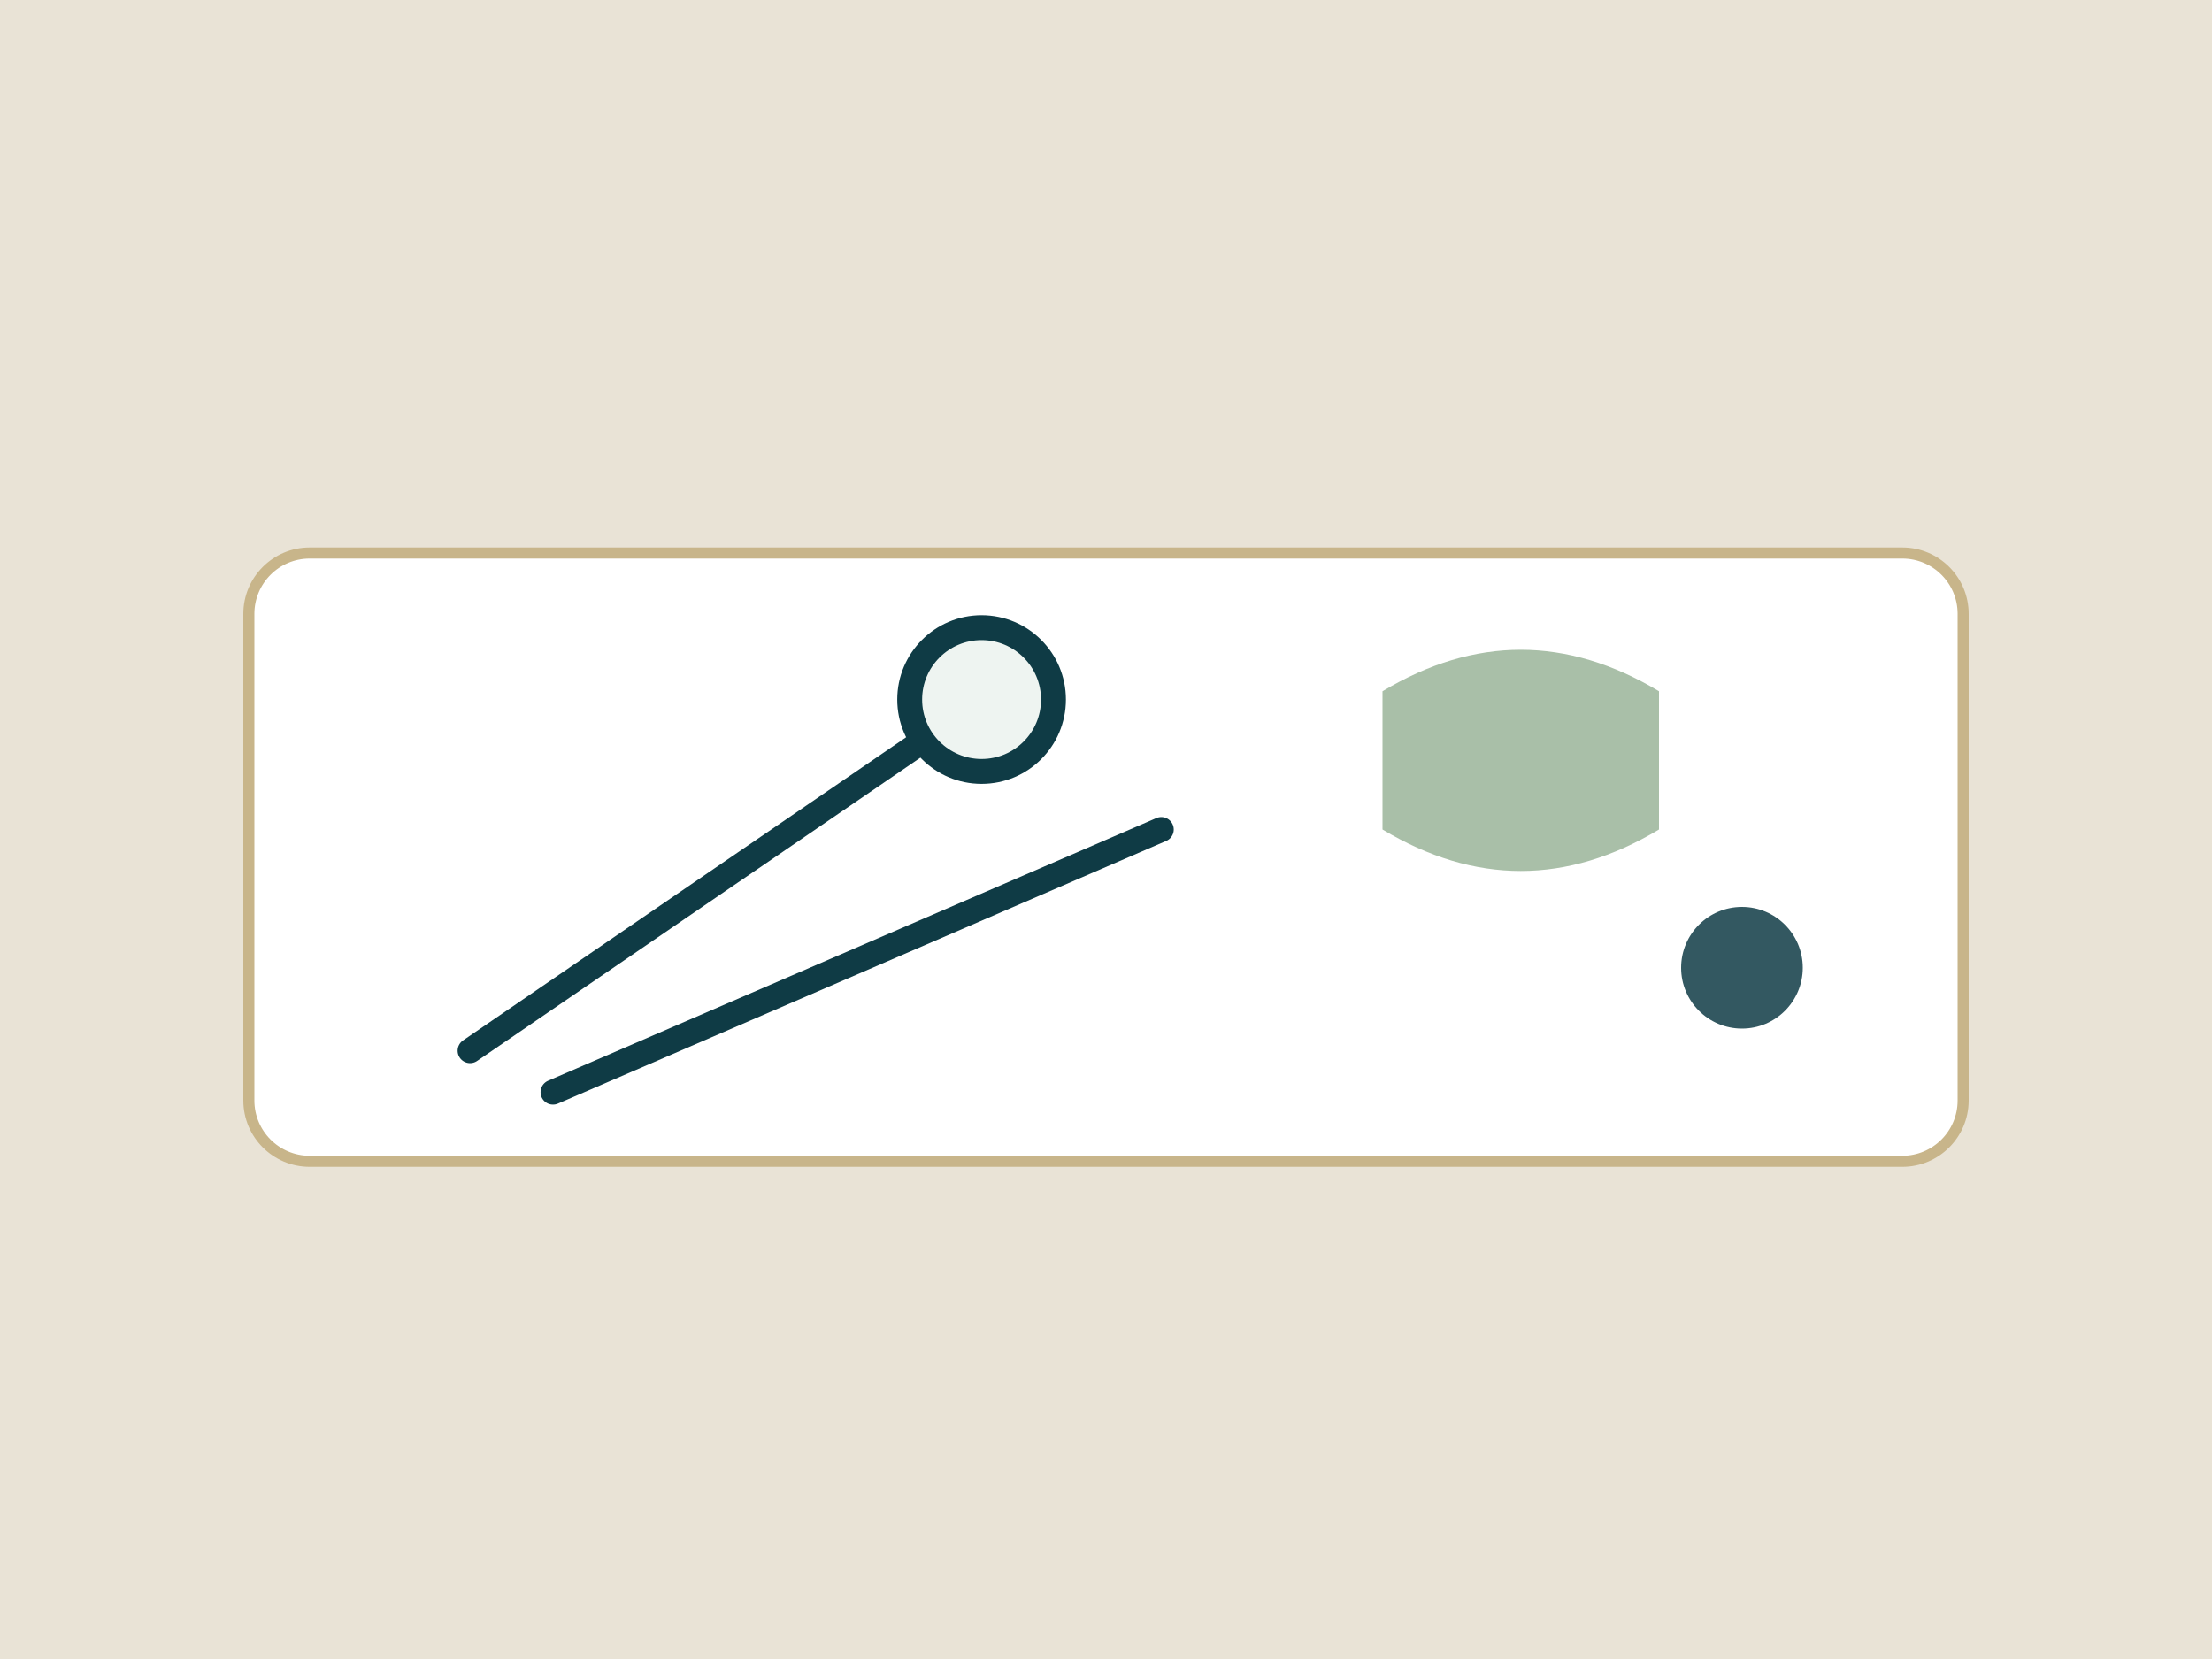
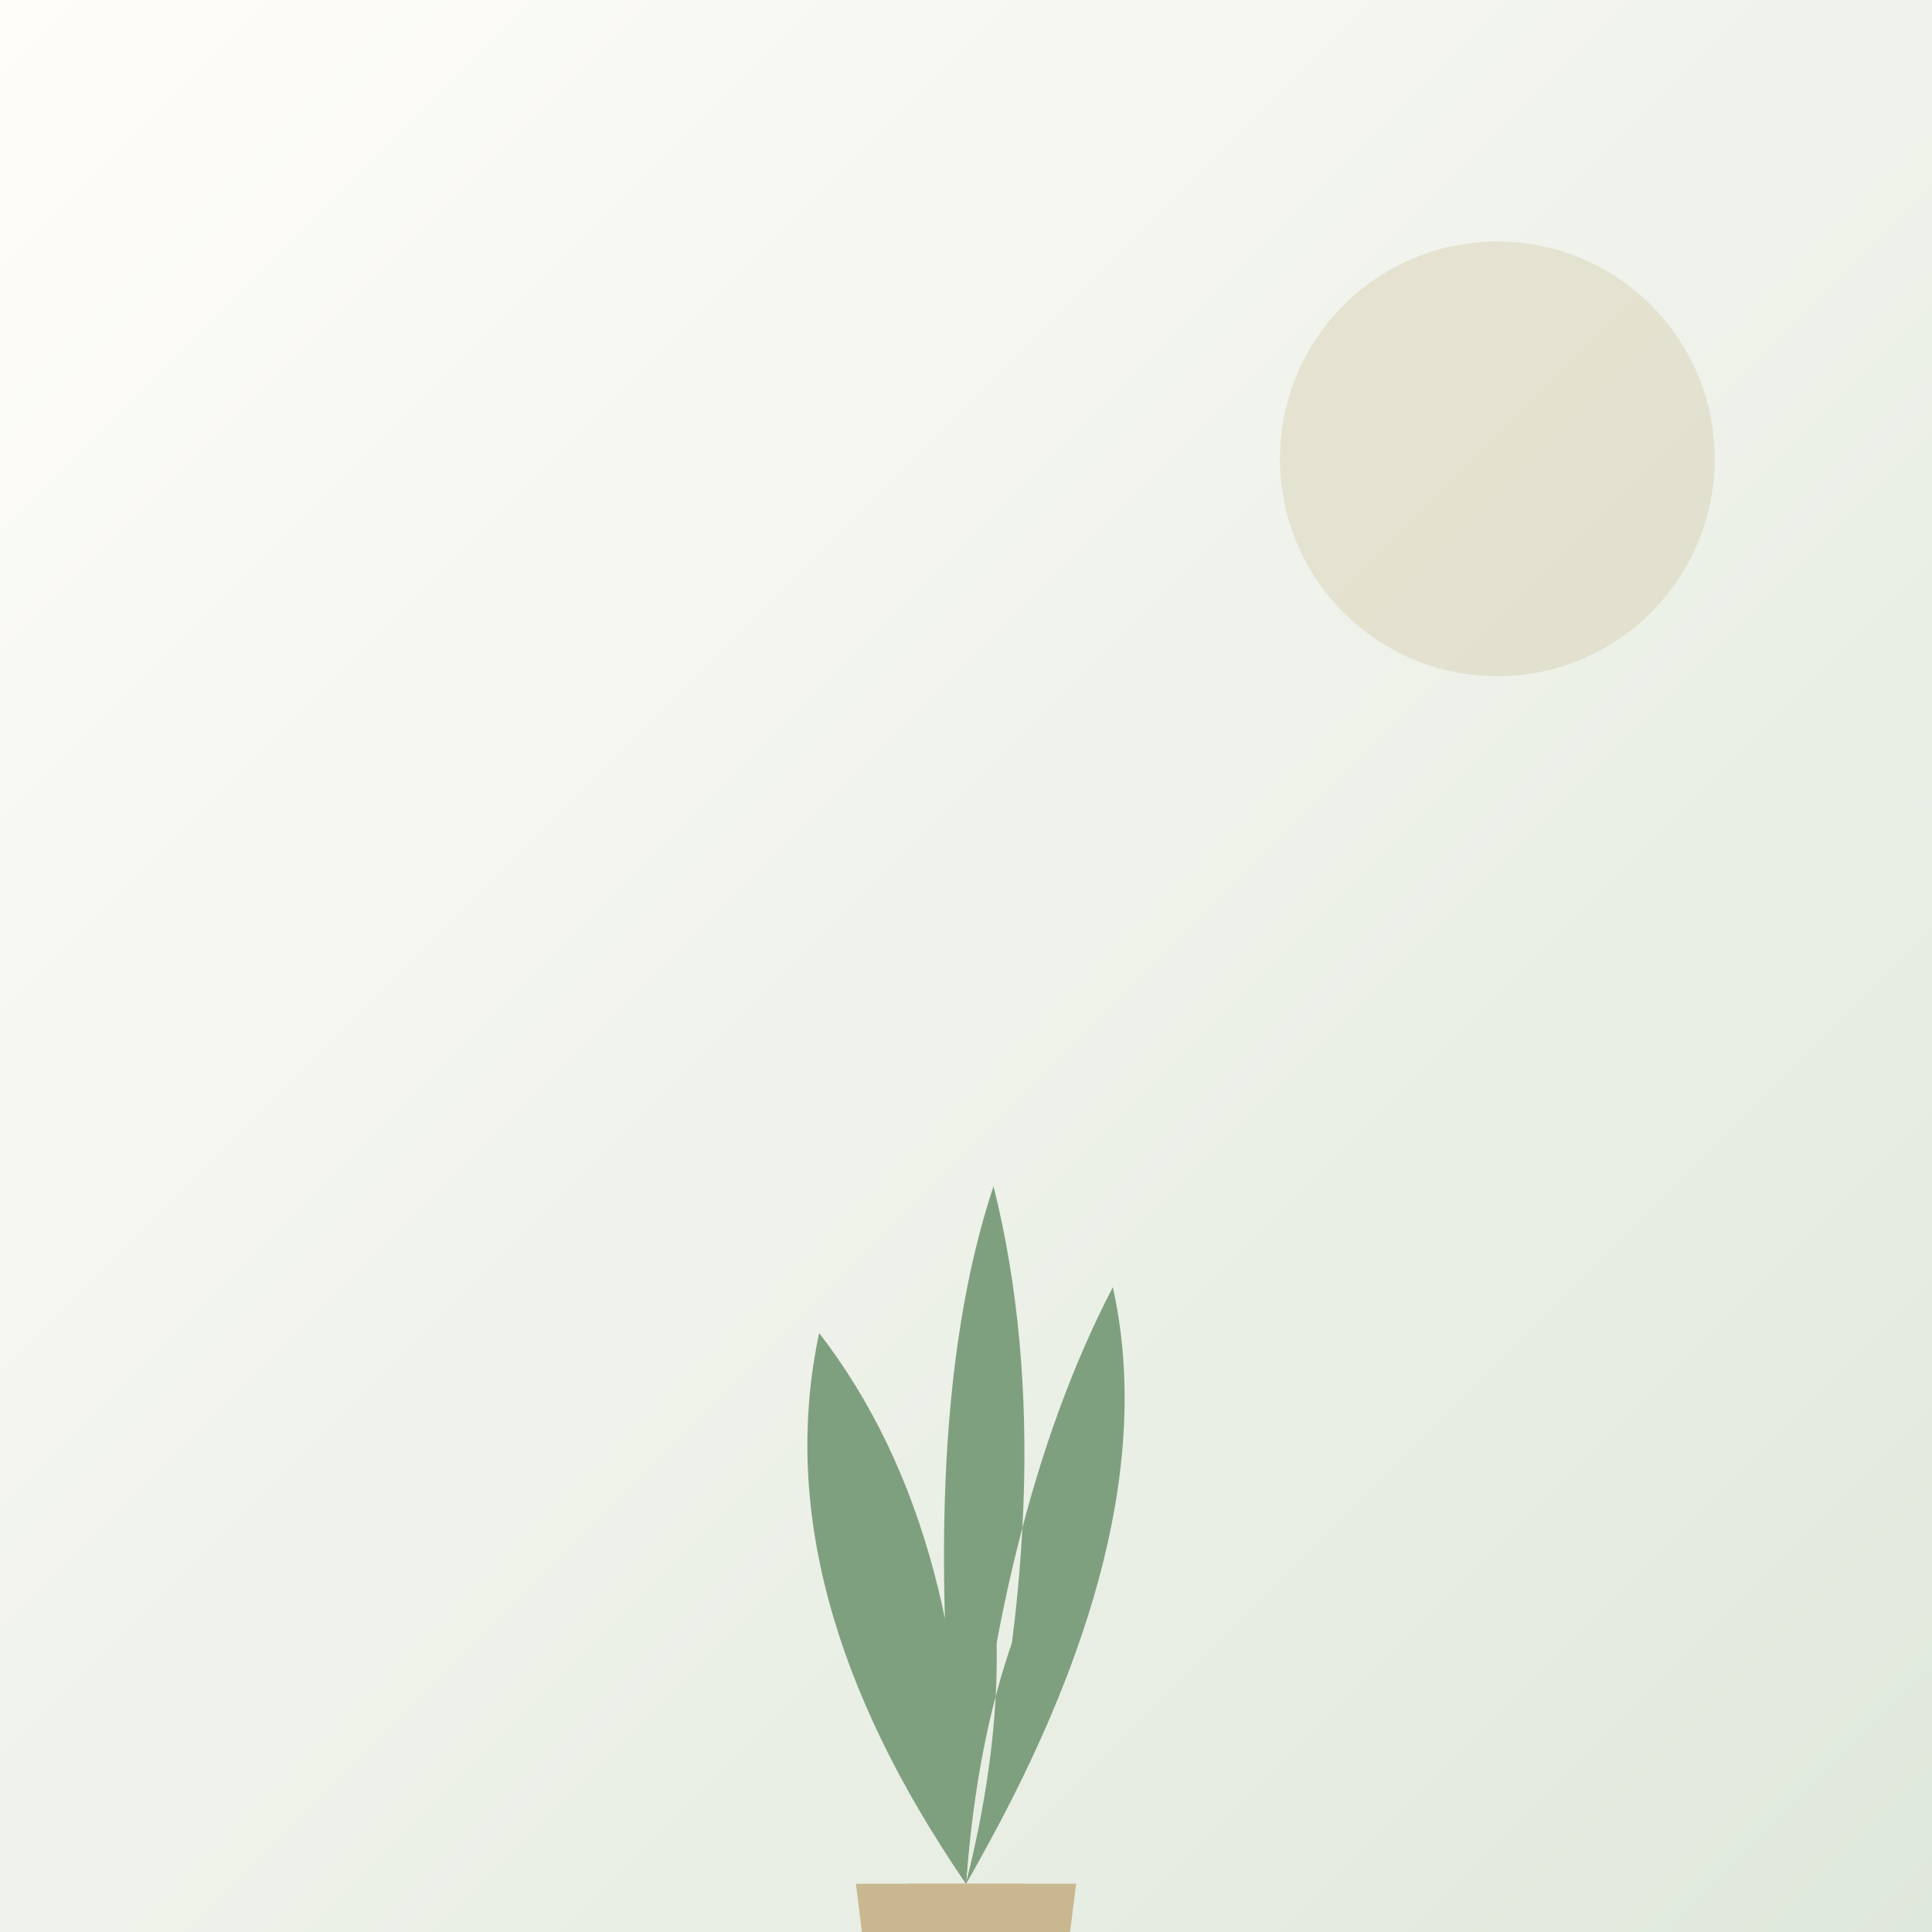
- <svg xmlns="http://www.w3.org/2000/svg" viewBox="0 0 800 600" preserveAspectRatio="xMidYMid slice">
+ <svg xmlns="http://www.w3.org/2000/svg" viewBox="0 0 800 800" preserveAspectRatio="xMidYMid slice">
  <defs>
-     <linearGradient id="w" x1="0" y1="0" x2="1" y2="1">
-       <stop offset="0" stop-color="#fbf8f2" />
-       <stop offset="1" stop-color="#e6ece3" />
+     <linearGradient id="g" x1="0" y1="0" x2="1" y2="1">
+       <stop offset="0" stop-color="#fffdf9" />
+       <stop offset="1" stop-color="#dfe8dc" />
    </linearGradient>
    <linearGradient id="l" x1="0" y1="0" x2="0" y2="1">
-       <stop offset="0" stop-color="#fff" stop-opacity=".8" />
+       <stop offset="0" stop-color="#fff" stop-opacity=".75" />
      <stop offset="1" stop-color="#fff" stop-opacity="0" />
    </linearGradient>
  </defs>
-   <rect width="800" height="600" fill="url(#w)" />
-   <rect width="800" height="600" fill="#e9e3d6" />
-   <rect x="90" y="200" width="620" height="220" rx="22" fill="#fff" stroke="#c8b58a" stroke-width="4" />
-   <g stroke="#0f3b45" stroke-width="9" stroke-linecap="round" fill="none">
-     <path d="M170 380L360 250" />
-     <path d="M200 395L420 300" />
-     <circle cx="355" cy="253" r="26" fill="#eef4f1" />
+   <rect width="800" height="800" fill="url(#g)" />
+   <g transform="translate(400 780)">
+     <g>
+       <path d="M-24 0H24L17 56H-17Z" fill="#c9b88f" />
+       <path d="M0 0Q-44 -64 -32 -120Q2 -76 0 0M0 0Q44 -76 32 -130Q6 -80 0 0M0 0Q-12 -98 6 -152Q22 -88 0 0" fill="#7fa07f" />
+     </g>
  </g>
-   <path d="M500 250q50-30 100 0v50q-50 30-100 0Z" fill="#a9bfa8" />
-   <circle cx="630" cy="350" r="22" fill="#0f3b45" opacity=".85" />
+   <g transform="translate(400 780) scale(1.9)">
+     <g>
+       <path d="M-24 0H24L17 56H-17Z" fill="#c9b88f" />
+       <path d="M0 0Q-44 -64 -32 -120Q2 -76 0 0M0 0Q44 -76 32 -130Q6 -80 0 0M0 0Q-12 -98 6 -152Q22 -88 0 0" fill="#7fa07f" />
+     </g>
+   </g>
+   <circle cx="620" cy="190" r="90" fill="#c9b88f" opacity=".3" />
</svg>
